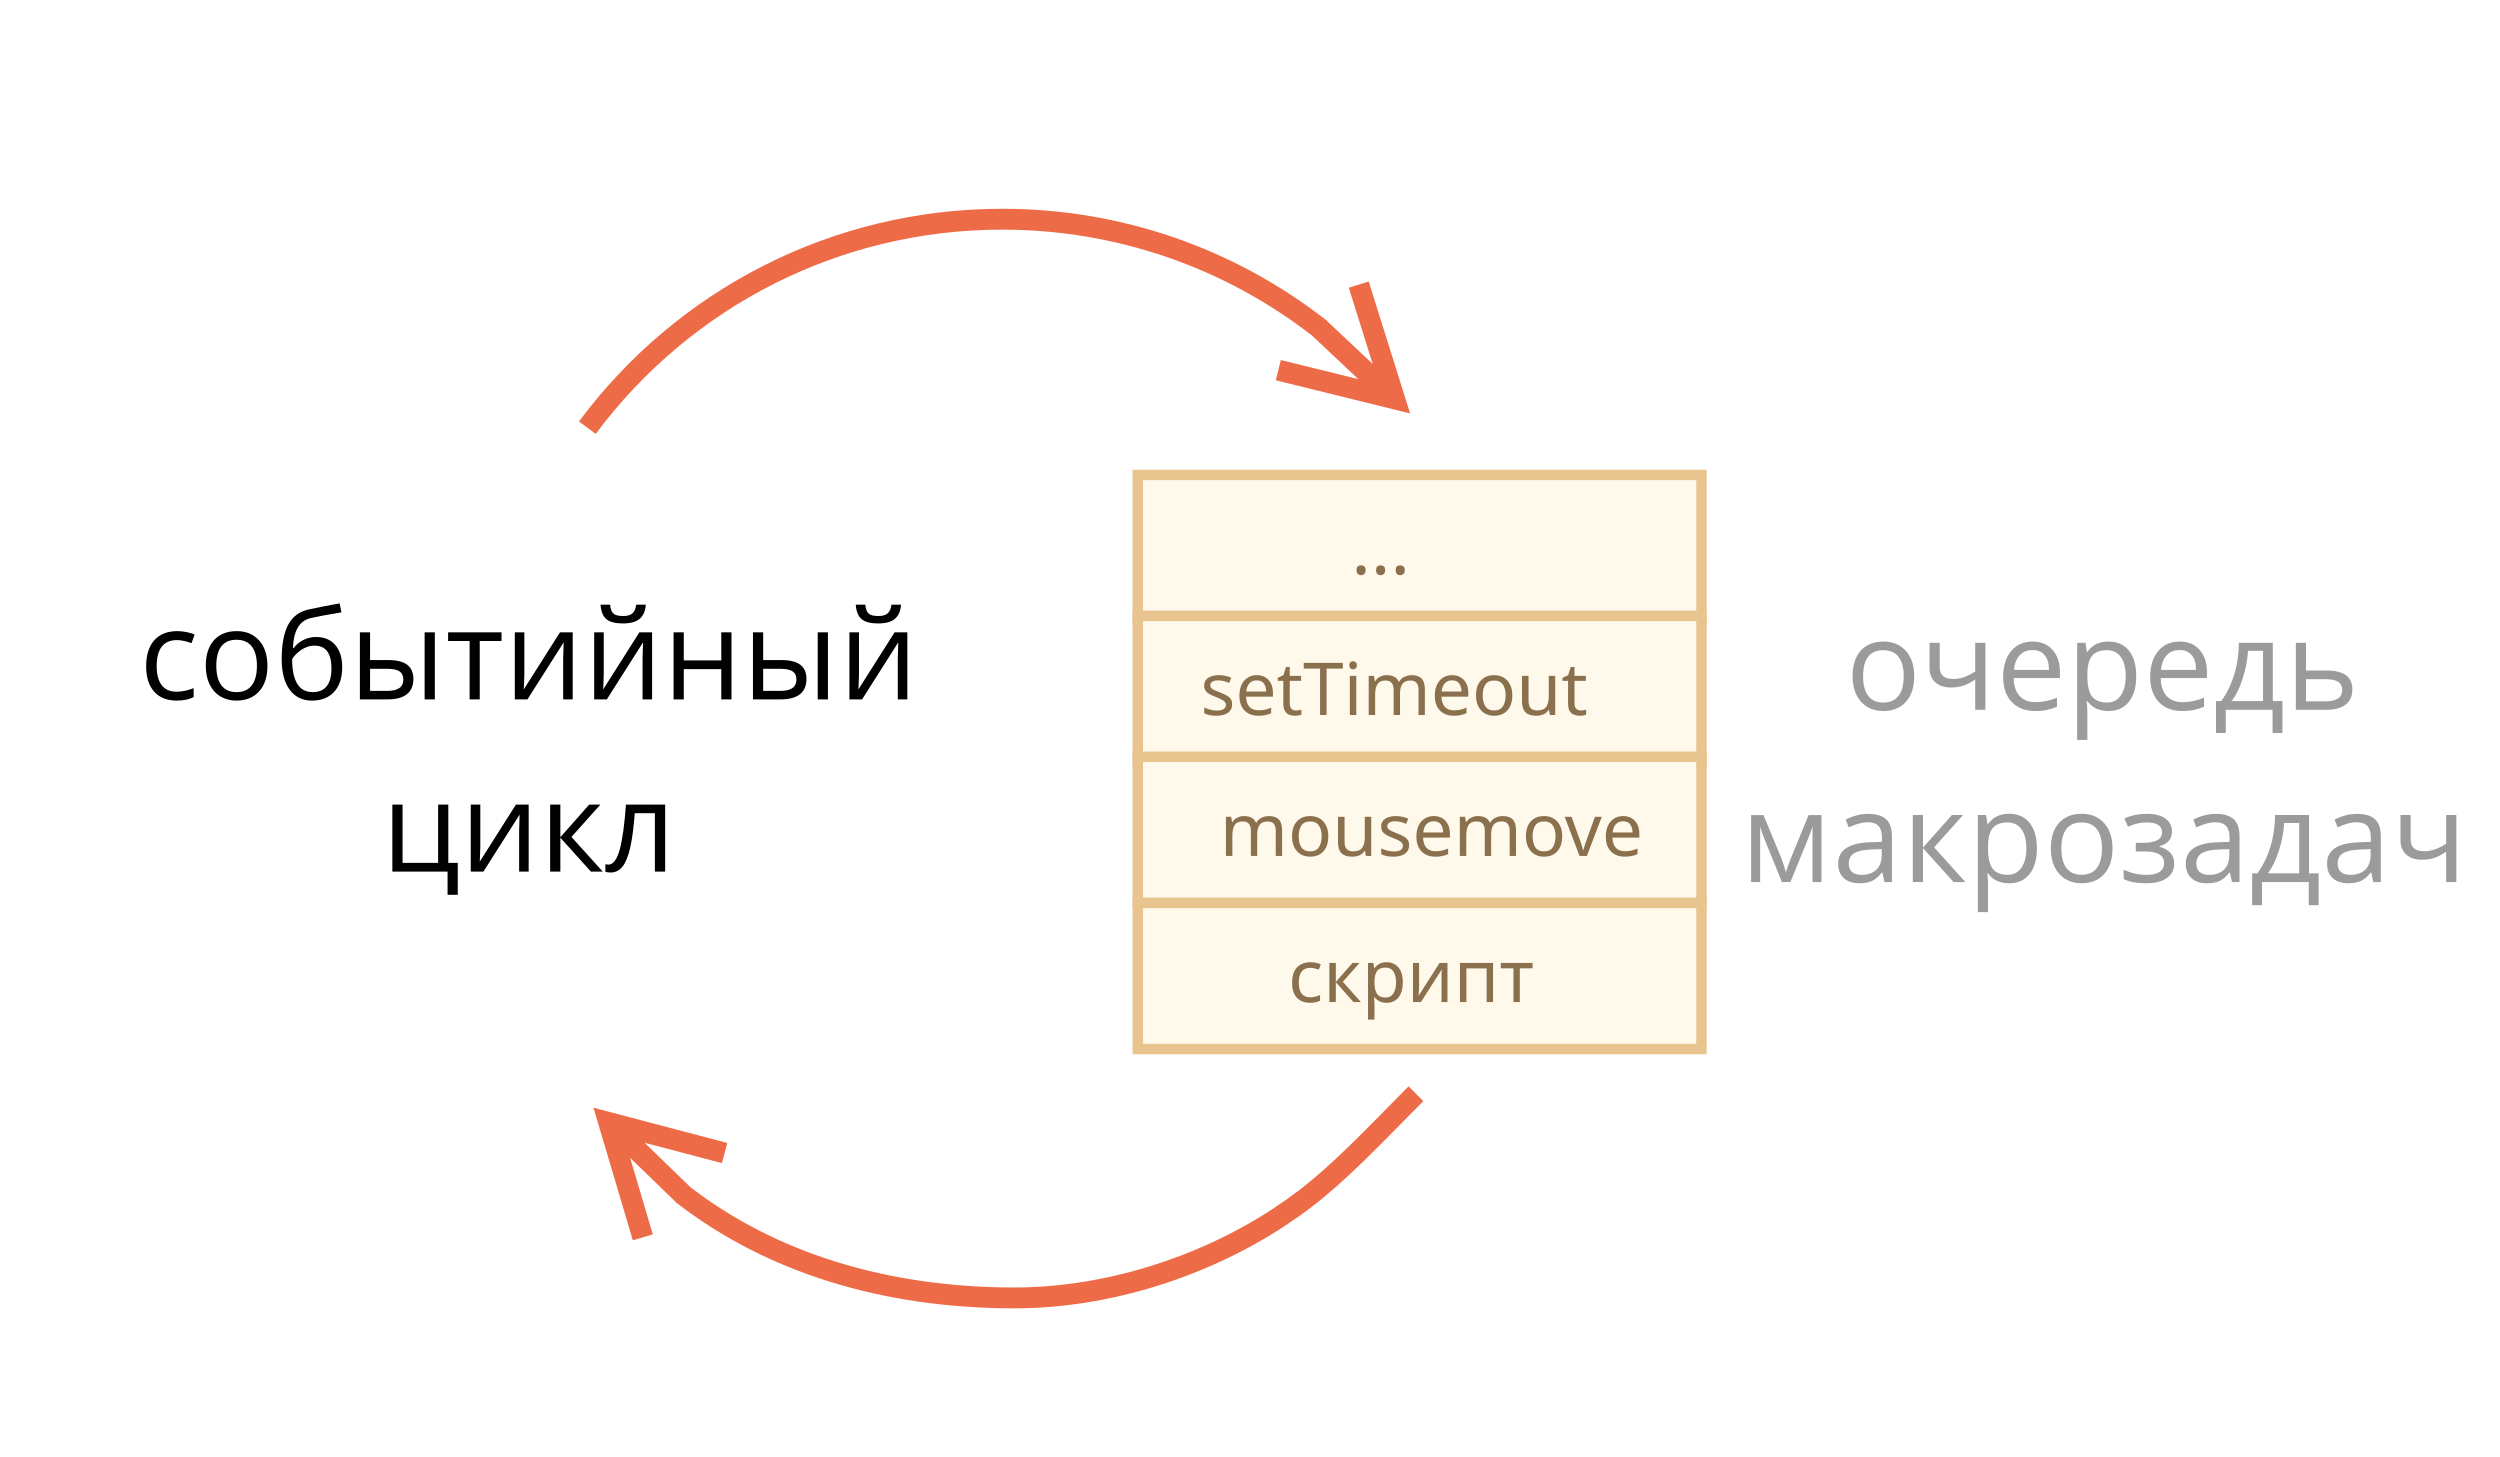
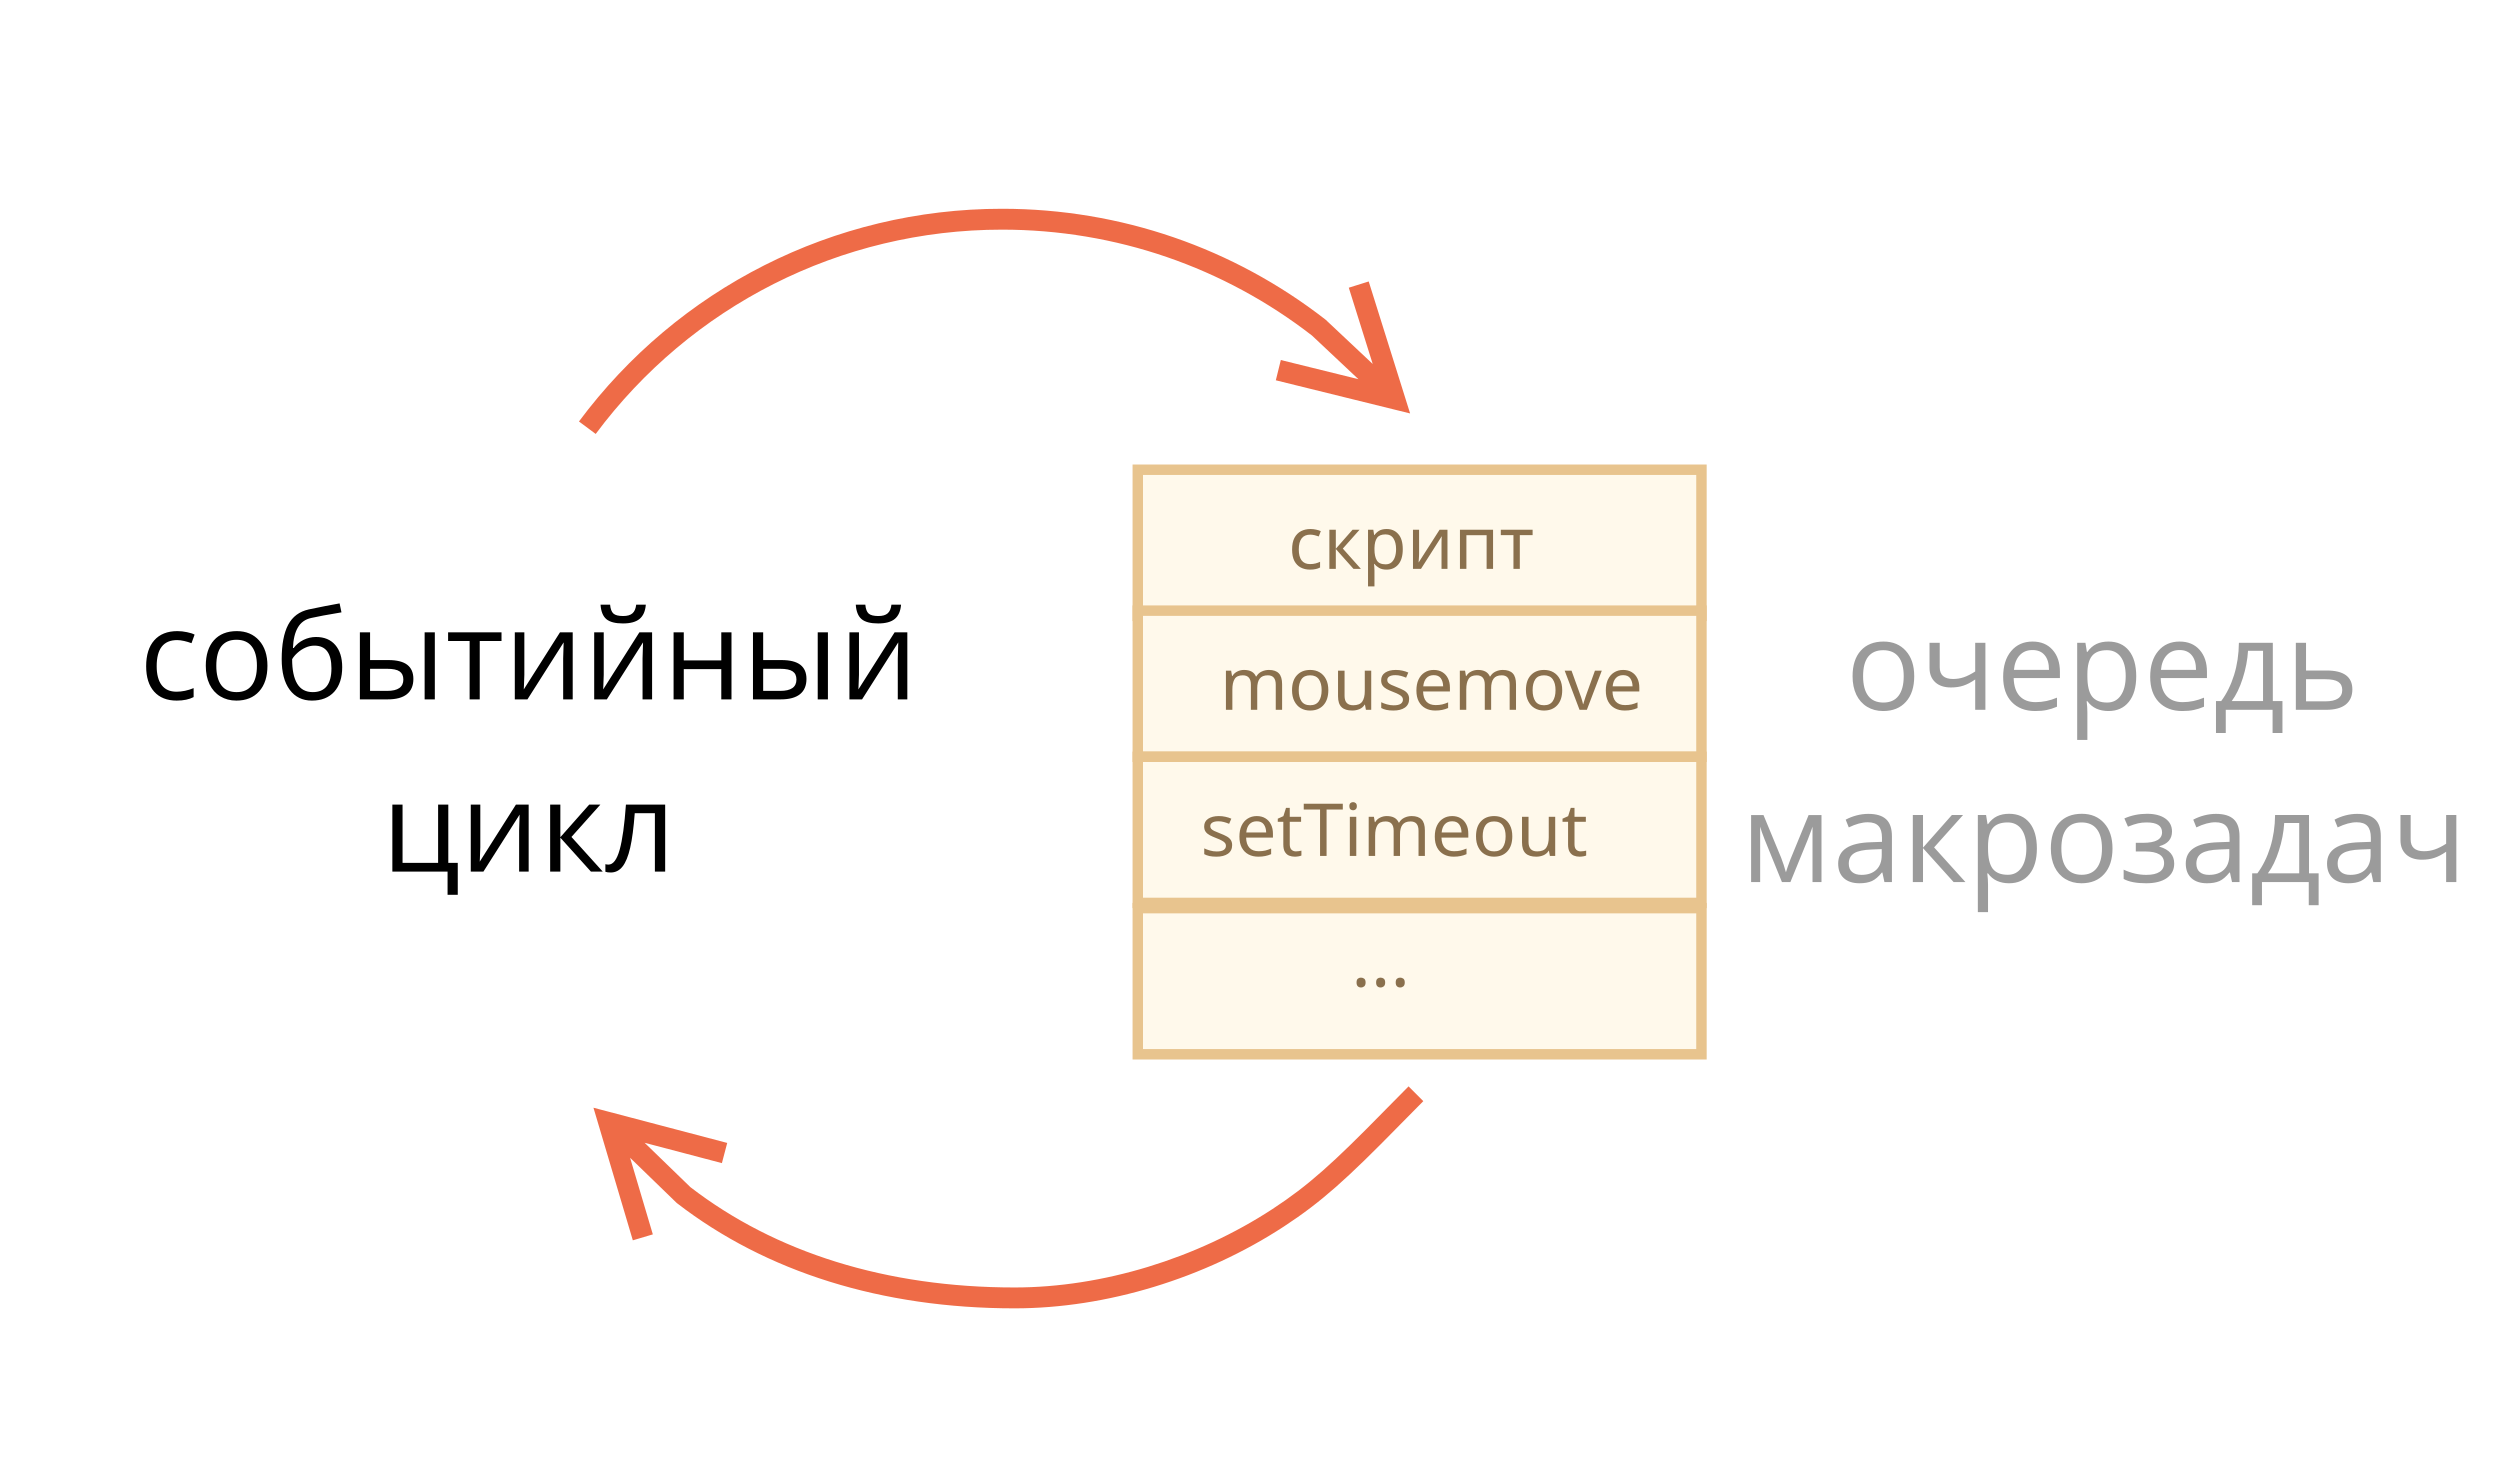
<svg xmlns="http://www.w3.org/2000/svg" width="479px" height="279px" viewBox="0 0 479 279" version="1.1">
  <g id="promise" stroke="none" stroke-width="1" fill="none" fill-rule="evenodd">
    <g id="eventLoop.svg">
-       <rect id="Rectangle-1-Copy-5" stroke="#E8C48E" stroke-width="2" fill="#FFF9EB" x="218" y="91" width="108" height="28" />
+       <rect id="Rectangle-1-Copy-5" stroke="#E8C48E" stroke-width="2" fill="#FFF9EB" x="218" y="174" width="108" height="28" />
      <text id="..." font-family="PTMono-Regular, PT Mono" font-size="14" font-weight="normal" line-spacing="20" fill="#8A704D">
-         <tspan x="258.9" y="110">...</tspan>
+         <tspan x="258.9" y="189">...</tspan>
      </text>
-       <rect id="Rectangle-1-Copy-6" stroke="#E8C48E" stroke-width="2" fill="#FFF9EB" x="218" y="118" width="108" height="28" />
-       <text id="setTimeout" font-family="PTMono-Regular, PT Mono" font-size="14" font-weight="normal" line-spacing="20" fill="#8A704D">
-         <tspan x="230" y="137">setTimeout</tspan>
+       <rect id="Rectangle-1-Copy-6" stroke="#E8C48E" stroke-width="2" fill="#FFF9EB" x="218" y="90" width="108" height="28" />
+       <rect id="Rectangle-1-Copy-8" stroke="#E8C48E" stroke-width="2" fill="#FFF9EB" x="218" y="117" width="108" height="28" />
+       <text id="mousemove" font-family="PTMono-Regular, PT Mono" font-size="14" font-weight="normal" line-spacing="20" fill="#8A704D">
+         <tspan x="233.7" y="136">mousemove</tspan>
      </text>
-       <rect id="Rectangle-1-Copy-8" stroke="#E8C48E" stroke-width="2" fill="#FFF9EB" x="218" y="145" width="108" height="28" />
-       <text id="mousemove" font-family="PTMono-Regular, PT Mono" font-size="14" font-weight="normal" line-spacing="20" fill="#8A704D">
-         <tspan x="233.7" y="164">mousemove</tspan>
-       </text>
-       <rect id="Rectangle-1-Copy-9" stroke="#E8C48E" stroke-width="2" fill="#FFF9EB" x="218" y="173" width="108" height="28" />
+       <rect id="Rectangle-1-Copy-9" stroke="#E8C48E" stroke-width="2" fill="#FFF9EB" x="218" y="145" width="108" height="28" />
      <text id="script" font-family="PTMono-Regular, PT Mono" font-size="14" font-weight="normal" line-spacing="20" fill="#8A704D">
-         <tspan x="246.8" y="192">скрипт</tspan>
+         <tspan x="246.8" y="109">скрипт</tspan>
      </text>
      <text id="event-loop" font-family="OpenSans-Regular, Open Sans" font-size="24" font-weight="normal" fill="#000000">
        <tspan x="26.662" y="134">событийный</tspan>
        <tspan x="73.115" y="167">цикл</tspan>
      </text>
      <text id="macrotask-queue" font-family="OpenSans-Regular, Open Sans" font-size="24" font-weight="normal" fill="#9B9B9B">
        <tspan x="353.611" y="136">очередь</tspan>
        <tspan x="333.451" y="169">макрозадач</tspan>
      </text>
      <path id="Path" d="M263.011,69.735 L258.427,55.125 L262.244,53.928 L270.177,79.215 L244.447,72.864 L245.406,68.98 L260.271,72.65 L251.379,64.293 C234.508,51.213 213.806,44 192,44 C160.941,44 132.333,58.695 114.136,83.143 L110.928,80.755 C129.871,55.303 159.664,40 192,40 C214.734,40 236.327,47.535 253.907,61.191 L254.05,61.313 L263.011,69.735 Z" fill="#EE6B47" fill-rule="nonzero" />
      <path id="Path-Copy-2" d="M120.725,221.829 L125.083,236.507 L121.249,237.646 L113.705,212.239 L139.335,218.986 L138.316,222.854 L123.509,218.956 L132.28,227.458 C148.554,239.99 169.797,246.68 194.413,246.68 C211.209,246.68 229.275,241.158 243.817,231.645 C250.728,227.124 255.441,222.839 265.167,212.92 L265.501,212.579 C267.561,210.479 268.636,209.389 269.882,208.148 L272.705,210.982 C271.473,212.209 270.407,213.29 268.357,215.38 L268.024,215.72 C258.102,225.839 253.234,230.264 246.007,234.992 C230.822,244.926 211.996,250.68 194.413,250.68 C168.898,250.68 146.76,243.694 129.747,230.556 L129.658,230.487 L120.725,221.829 Z" fill="#EE6B47" fill-rule="nonzero" />
+       <text id="setTimeout" font-family="PTMono-Regular, PT Mono" font-size="14" font-weight="normal" line-spacing="20" fill="#8A704D">
+         <tspan x="230" y="164">setTimeout</tspan>
+       </text>
    </g>
  </g>
</svg>
